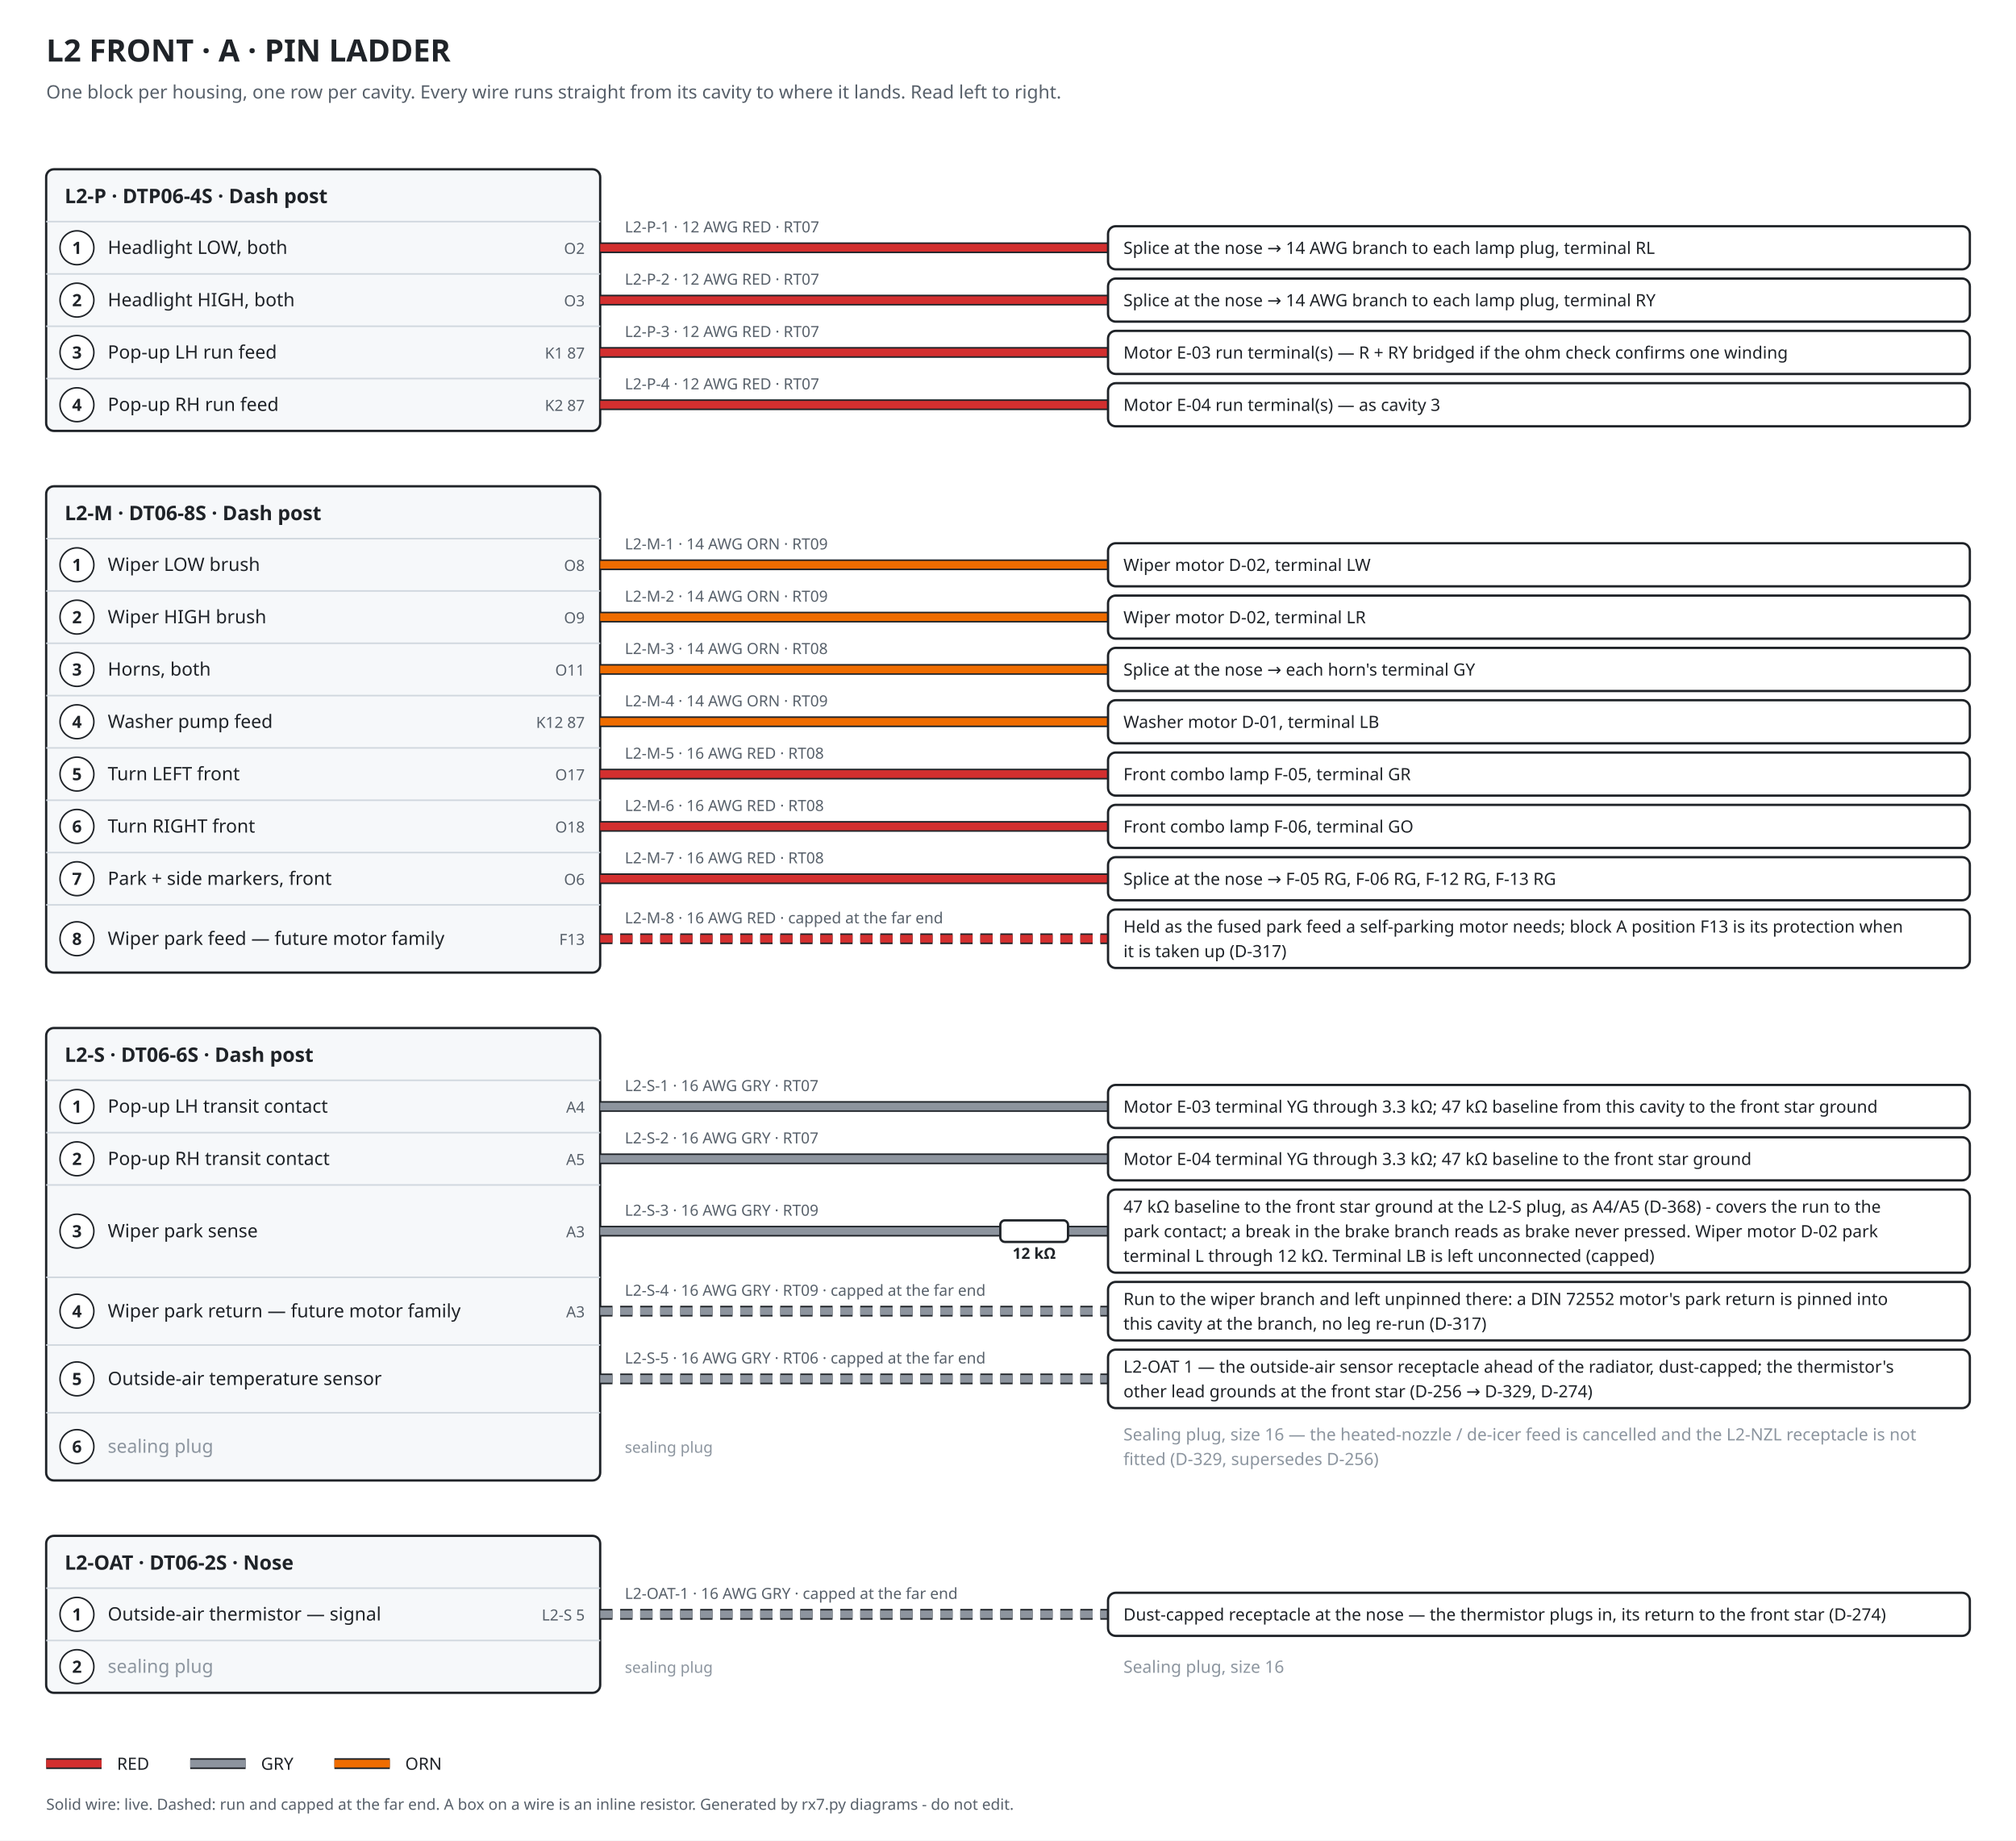
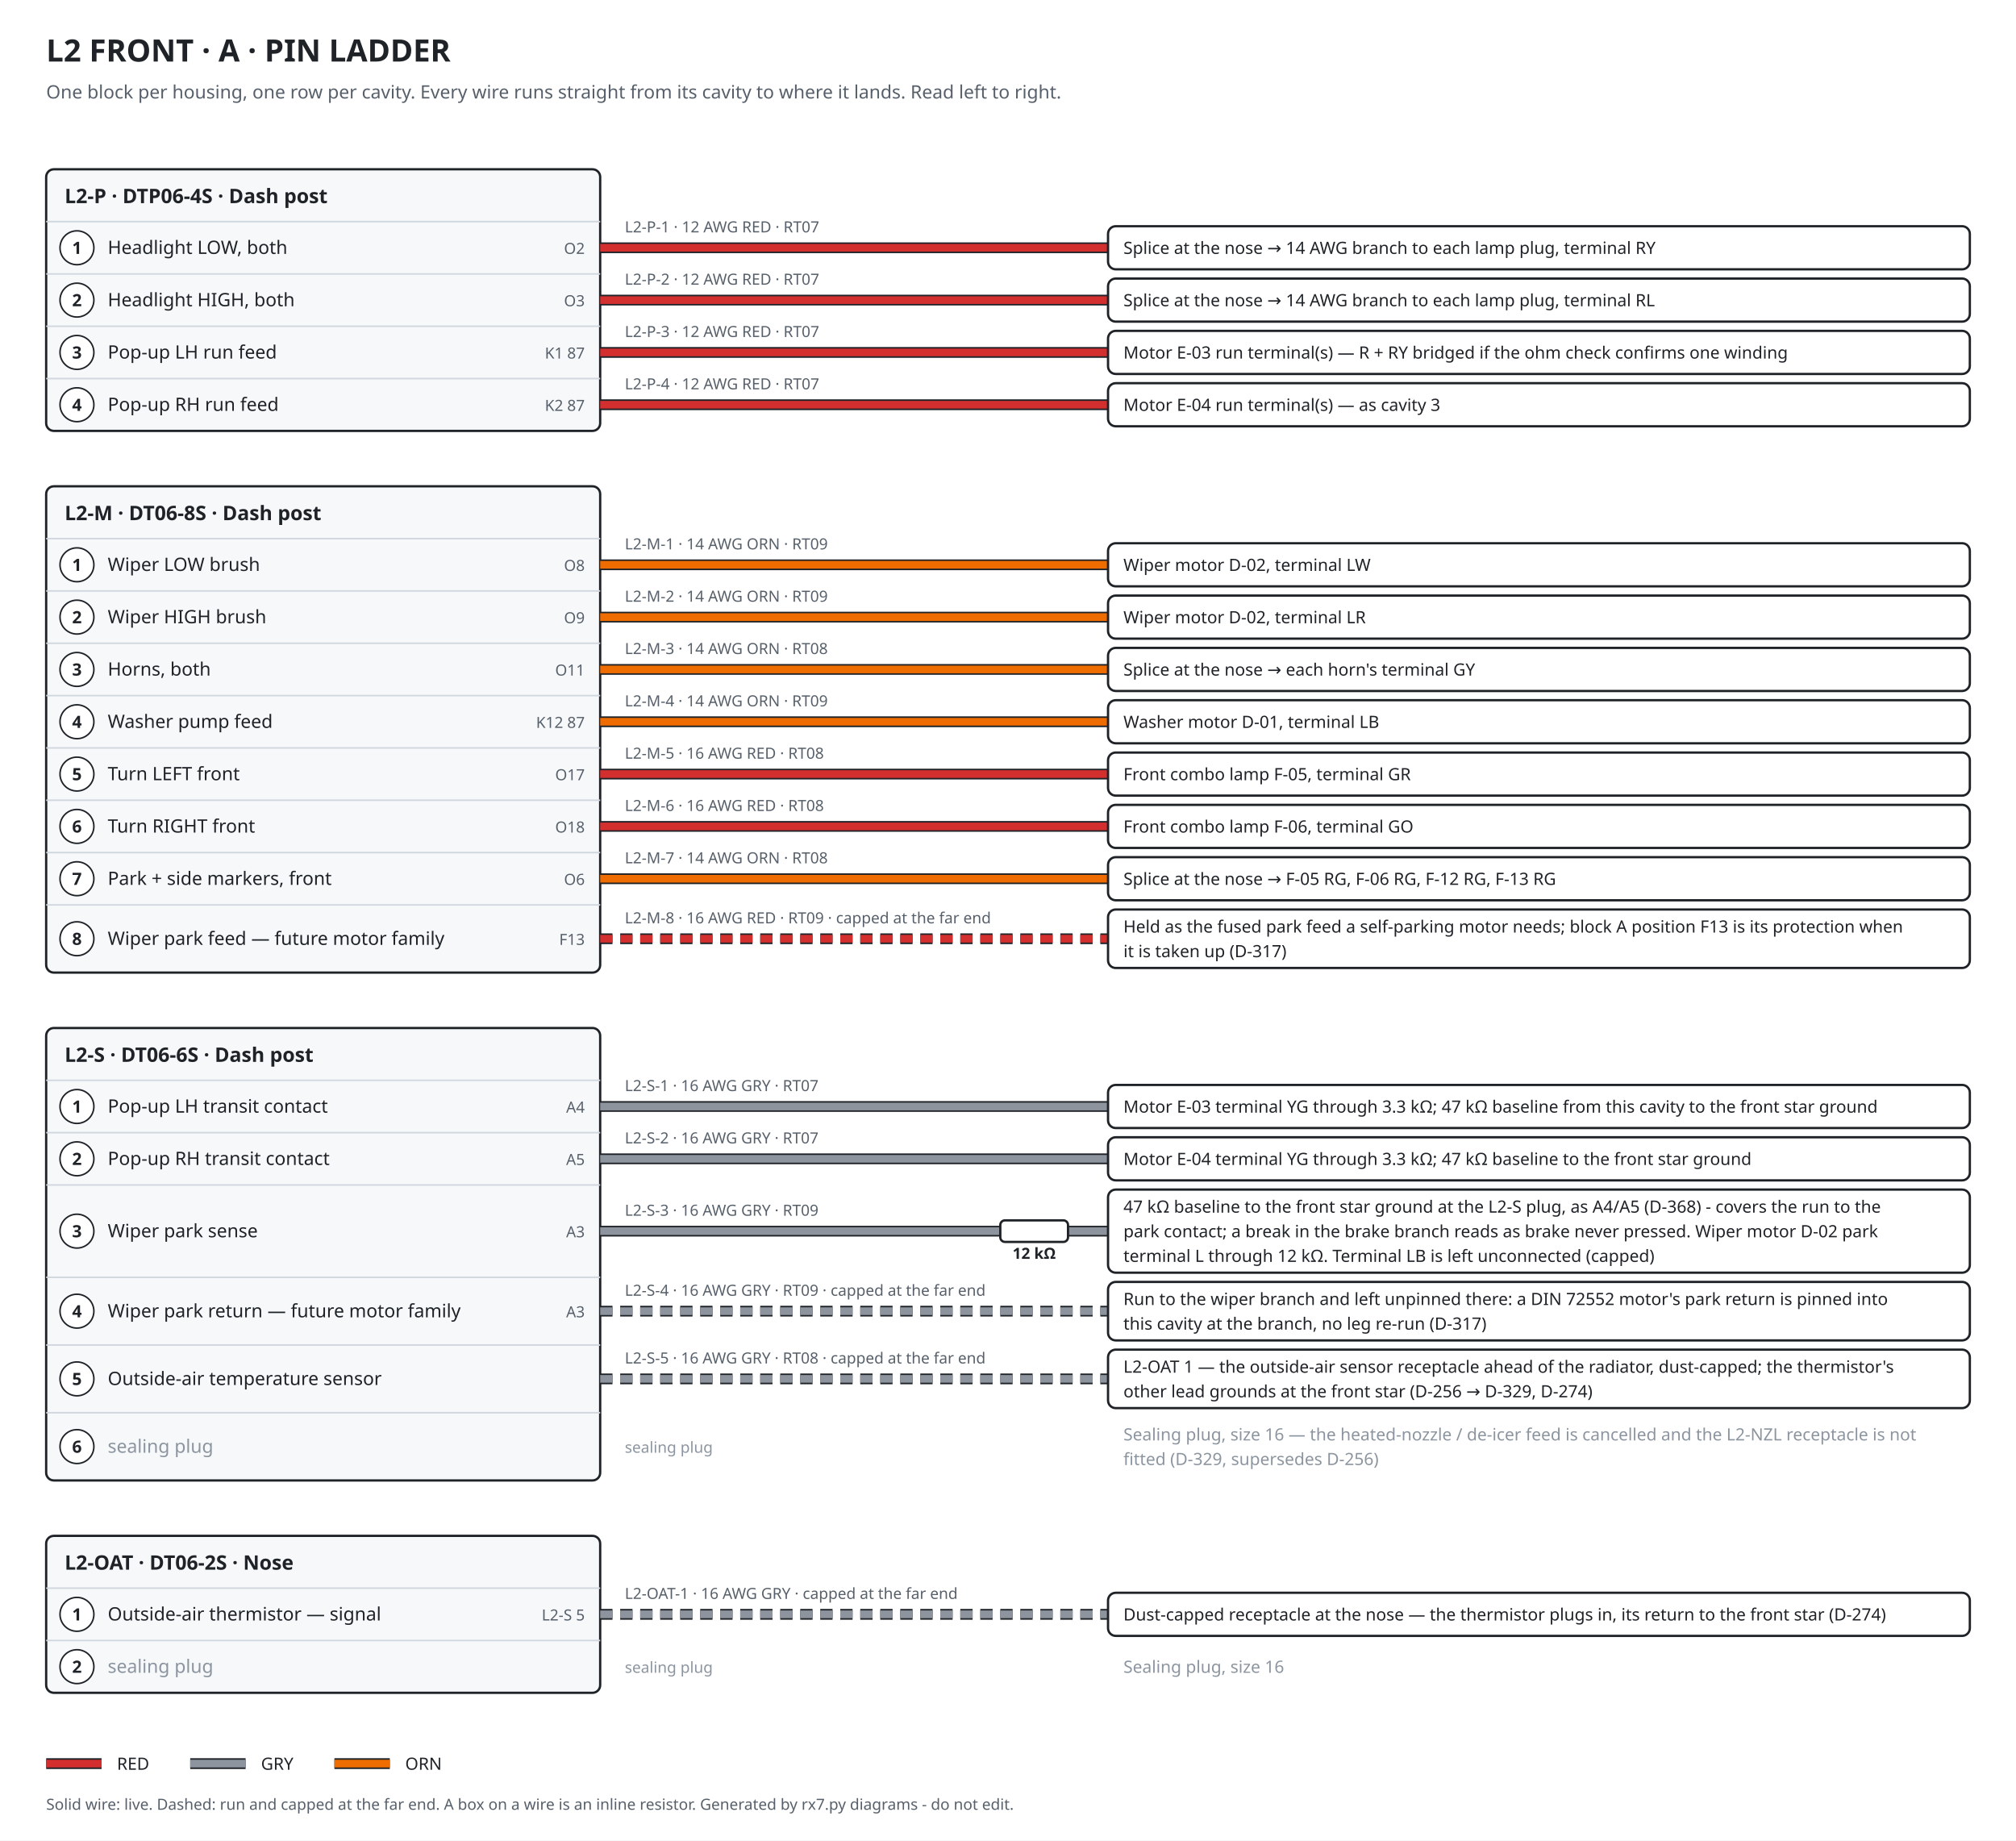
<svg xmlns="http://www.w3.org/2000/svg" width="1310" height="1196" viewBox="0 0 1310 1196" font-family="Noto Sans, sans-serif">
  <rect width="100%" height="100%" fill="#fff" />
  <text x="30.0" y="40.0" font-size="20" text-anchor="start" font-weight="700" fill="#1f2328">L2 FRONT · A · PIN LADDER</text>
  <text x="30.0" y="64.0" font-size="12" text-anchor="start" font-weight="400" fill="#57606a">One block per housing, one row per cavity. Every wire runs straight from its cavity to where it lands. Read left to right.</text>
  <rect x="30.0" y="110.0" width="360.0" height="170.0" rx="5" fill="#f6f8fa" stroke="#1f2328" stroke-width="1.5" />
  <text x="42.0" y="132.0" font-size="13" text-anchor="start" font-weight="700" fill="#1f2328">L2-P  ·  DTP06-4S  ·  Dash post</text>
  <line x1="30" y1="144.0" x2="390" y2="144.0" stroke="#d0d7de" />
  <circle cx="50" cy="161.0" r="11" fill="#fff" stroke="#1f2328" />
  <text x="50.0" y="165.0" font-size="11" text-anchor="middle" font-weight="700" fill="#1f2328">1</text>
  <text x="70.0" y="165.0" font-size="12" text-anchor="start" font-weight="400" fill="#1f2328">Headlight LOW, both</text>
  <text x="380.0" y="165.0" font-size="10" text-anchor="end" font-weight="400" fill="#57606a">O2</text>
  <path d="M390.0,161.0 L720.0,161.0" fill="none" stroke="#1f2328" stroke-width="7" stroke-linejoin="round" />
  <path d="M390.0,161.0 L720.0,161.0" fill="none" stroke="#d32f2f" stroke-width="5" stroke-linejoin="round" />
  <text x="406.0" y="151.0" font-size="10" text-anchor="start" font-weight="400" fill="#57606a">L2-P-1  ·  12 AWG RED  ·  RT07</text>
  <rect x="720.0" y="147.0" width="560.0" height="28.0" rx="5" fill="#fff" stroke="#1f2328" stroke-width="1.5" />
-   <text x="730.0" y="165.0" font-size="11" text-anchor="start" font-weight="400" fill="#1f2328">Splice at the nose → 14 AWG branch to each lamp plug, terminal RL</text>
+   <text x="730.0" y="165.0" font-size="11" text-anchor="start" font-weight="400" fill="#1f2328">Splice at the nose → 14 AWG branch to each lamp plug, terminal RY</text>
  <line x1="30" y1="178.0" x2="390" y2="178.0" stroke="#d0d7de" />
  <circle cx="50" cy="195.0" r="11" fill="#fff" stroke="#1f2328" />
  <text x="50.0" y="199.0" font-size="11" text-anchor="middle" font-weight="700" fill="#1f2328">2</text>
  <text x="70.0" y="199.0" font-size="12" text-anchor="start" font-weight="400" fill="#1f2328">Headlight HIGH, both</text>
  <text x="380.0" y="199.0" font-size="10" text-anchor="end" font-weight="400" fill="#57606a">O3</text>
  <path d="M390.0,195.0 L720.0,195.0" fill="none" stroke="#1f2328" stroke-width="7" stroke-linejoin="round" />
  <path d="M390.0,195.0 L720.0,195.0" fill="none" stroke="#d32f2f" stroke-width="5" stroke-linejoin="round" />
  <text x="406.0" y="185.0" font-size="10" text-anchor="start" font-weight="400" fill="#57606a">L2-P-2  ·  12 AWG RED  ·  RT07</text>
  <rect x="720.0" y="181.0" width="560.0" height="28.0" rx="5" fill="#fff" stroke="#1f2328" stroke-width="1.5" />
-   <text x="730.0" y="199.0" font-size="11" text-anchor="start" font-weight="400" fill="#1f2328">Splice at the nose → 14 AWG branch to each lamp plug, terminal RY</text>
+   <text x="730.0" y="199.0" font-size="11" text-anchor="start" font-weight="400" fill="#1f2328">Splice at the nose → 14 AWG branch to each lamp plug, terminal RL</text>
  <line x1="30" y1="212.0" x2="390" y2="212.0" stroke="#d0d7de" />
  <circle cx="50" cy="229.0" r="11" fill="#fff" stroke="#1f2328" />
  <text x="50.0" y="233.0" font-size="11" text-anchor="middle" font-weight="700" fill="#1f2328">3</text>
  <text x="70.0" y="233.0" font-size="12" text-anchor="start" font-weight="400" fill="#1f2328">Pop-up LH run feed</text>
  <text x="380.0" y="233.0" font-size="10" text-anchor="end" font-weight="400" fill="#57606a">K1 87</text>
  <path d="M390.0,229.0 L720.0,229.0" fill="none" stroke="#1f2328" stroke-width="7" stroke-linejoin="round" />
  <path d="M390.0,229.0 L720.0,229.0" fill="none" stroke="#d32f2f" stroke-width="5" stroke-linejoin="round" />
  <text x="406.0" y="219.0" font-size="10" text-anchor="start" font-weight="400" fill="#57606a">L2-P-3  ·  12 AWG RED  ·  RT07</text>
  <rect x="720.0" y="215.0" width="560.0" height="28.0" rx="5" fill="#fff" stroke="#1f2328" stroke-width="1.5" />
  <text x="730.0" y="233.0" font-size="11" text-anchor="start" font-weight="400" fill="#1f2328">Motor E-03 run terminal(s) — R + RY bridged if the ohm check confirms one winding</text>
  <line x1="30" y1="246.0" x2="390" y2="246.0" stroke="#d0d7de" />
  <circle cx="50" cy="263.0" r="11" fill="#fff" stroke="#1f2328" />
  <text x="50.0" y="267.0" font-size="11" text-anchor="middle" font-weight="700" fill="#1f2328">4</text>
  <text x="70.0" y="267.0" font-size="12" text-anchor="start" font-weight="400" fill="#1f2328">Pop-up RH run feed</text>
  <text x="380.0" y="267.0" font-size="10" text-anchor="end" font-weight="400" fill="#57606a">K2 87</text>
  <path d="M390.0,263.0 L720.0,263.0" fill="none" stroke="#1f2328" stroke-width="7" stroke-linejoin="round" />
  <path d="M390.0,263.0 L720.0,263.0" fill="none" stroke="#d32f2f" stroke-width="5" stroke-linejoin="round" />
  <text x="406.0" y="253.0" font-size="10" text-anchor="start" font-weight="400" fill="#57606a">L2-P-4  ·  12 AWG RED  ·  RT07</text>
  <rect x="720.0" y="249.0" width="560.0" height="28.0" rx="5" fill="#fff" stroke="#1f2328" stroke-width="1.5" />
  <text x="730.0" y="267.0" font-size="11" text-anchor="start" font-weight="400" fill="#1f2328">Motor E-04 run terminal(s) — as cavity 3</text>
  <rect x="30.0" y="316.0" width="360.0" height="316.0" rx="5" fill="#f6f8fa" stroke="#1f2328" stroke-width="1.5" />
  <text x="42.0" y="338.0" font-size="13" text-anchor="start" font-weight="700" fill="#1f2328">L2-M  ·  DT06-8S  ·  Dash post</text>
  <line x1="30" y1="350.0" x2="390" y2="350.0" stroke="#d0d7de" />
  <circle cx="50" cy="367.0" r="11" fill="#fff" stroke="#1f2328" />
  <text x="50.0" y="371.0" font-size="11" text-anchor="middle" font-weight="700" fill="#1f2328">1</text>
  <text x="70.0" y="371.0" font-size="12" text-anchor="start" font-weight="400" fill="#1f2328">Wiper LOW brush</text>
  <text x="380.0" y="371.0" font-size="10" text-anchor="end" font-weight="400" fill="#57606a">O8</text>
  <path d="M390.0,367.0 L720.0,367.0" fill="none" stroke="#1f2328" stroke-width="7" stroke-linejoin="round" />
  <path d="M390.0,367.0 L720.0,367.0" fill="none" stroke="#ef6c00" stroke-width="5" stroke-linejoin="round" />
  <text x="406.0" y="357.0" font-size="10" text-anchor="start" font-weight="400" fill="#57606a">L2-M-1  ·  14 AWG ORN  ·  RT09</text>
  <rect x="720.0" y="353.0" width="560.0" height="28.0" rx="5" fill="#fff" stroke="#1f2328" stroke-width="1.5" />
  <text x="730.0" y="371.0" font-size="11" text-anchor="start" font-weight="400" fill="#1f2328">Wiper motor D-02, terminal LW</text>
  <line x1="30" y1="384.0" x2="390" y2="384.0" stroke="#d0d7de" />
  <circle cx="50" cy="401.0" r="11" fill="#fff" stroke="#1f2328" />
  <text x="50.0" y="405.0" font-size="11" text-anchor="middle" font-weight="700" fill="#1f2328">2</text>
  <text x="70.0" y="405.0" font-size="12" text-anchor="start" font-weight="400" fill="#1f2328">Wiper HIGH brush</text>
  <text x="380.0" y="405.0" font-size="10" text-anchor="end" font-weight="400" fill="#57606a">O9</text>
  <path d="M390.0,401.0 L720.0,401.0" fill="none" stroke="#1f2328" stroke-width="7" stroke-linejoin="round" />
  <path d="M390.0,401.0 L720.0,401.0" fill="none" stroke="#ef6c00" stroke-width="5" stroke-linejoin="round" />
  <text x="406.0" y="391.0" font-size="10" text-anchor="start" font-weight="400" fill="#57606a">L2-M-2  ·  14 AWG ORN  ·  RT09</text>
  <rect x="720.0" y="387.0" width="560.0" height="28.0" rx="5" fill="#fff" stroke="#1f2328" stroke-width="1.5" />
  <text x="730.0" y="405.0" font-size="11" text-anchor="start" font-weight="400" fill="#1f2328">Wiper motor D-02, terminal LR</text>
  <line x1="30" y1="418.0" x2="390" y2="418.0" stroke="#d0d7de" />
  <circle cx="50" cy="435.0" r="11" fill="#fff" stroke="#1f2328" />
  <text x="50.0" y="439.0" font-size="11" text-anchor="middle" font-weight="700" fill="#1f2328">3</text>
  <text x="70.0" y="439.0" font-size="12" text-anchor="start" font-weight="400" fill="#1f2328">Horns, both</text>
  <text x="380.0" y="439.0" font-size="10" text-anchor="end" font-weight="400" fill="#57606a">O11</text>
  <path d="M390.0,435.0 L720.0,435.0" fill="none" stroke="#1f2328" stroke-width="7" stroke-linejoin="round" />
  <path d="M390.0,435.0 L720.0,435.0" fill="none" stroke="#ef6c00" stroke-width="5" stroke-linejoin="round" />
  <text x="406.0" y="425.0" font-size="10" text-anchor="start" font-weight="400" fill="#57606a">L2-M-3  ·  14 AWG ORN  ·  RT08</text>
  <rect x="720.0" y="421.0" width="560.0" height="28.0" rx="5" fill="#fff" stroke="#1f2328" stroke-width="1.5" />
  <text x="730.0" y="439.0" font-size="11" text-anchor="start" font-weight="400" fill="#1f2328">Splice at the nose → each horn's terminal GY</text>
  <line x1="30" y1="452.0" x2="390" y2="452.0" stroke="#d0d7de" />
  <circle cx="50" cy="469.0" r="11" fill="#fff" stroke="#1f2328" />
  <text x="50.0" y="473.0" font-size="11" text-anchor="middle" font-weight="700" fill="#1f2328">4</text>
  <text x="70.0" y="473.0" font-size="12" text-anchor="start" font-weight="400" fill="#1f2328">Washer pump feed</text>
  <text x="380.0" y="473.0" font-size="10" text-anchor="end" font-weight="400" fill="#57606a">K12 87</text>
  <path d="M390.0,469.0 L720.0,469.0" fill="none" stroke="#1f2328" stroke-width="7" stroke-linejoin="round" />
  <path d="M390.0,469.0 L720.0,469.0" fill="none" stroke="#ef6c00" stroke-width="5" stroke-linejoin="round" />
  <text x="406.0" y="459.0" font-size="10" text-anchor="start" font-weight="400" fill="#57606a">L2-M-4  ·  14 AWG ORN  ·  RT09</text>
  <rect x="720.0" y="455.0" width="560.0" height="28.0" rx="5" fill="#fff" stroke="#1f2328" stroke-width="1.5" />
  <text x="730.0" y="473.0" font-size="11" text-anchor="start" font-weight="400" fill="#1f2328">Washer motor D-01, terminal LB</text>
  <line x1="30" y1="486.0" x2="390" y2="486.0" stroke="#d0d7de" />
  <circle cx="50" cy="503.0" r="11" fill="#fff" stroke="#1f2328" />
  <text x="50.0" y="507.0" font-size="11" text-anchor="middle" font-weight="700" fill="#1f2328">5</text>
  <text x="70.0" y="507.0" font-size="12" text-anchor="start" font-weight="400" fill="#1f2328">Turn LEFT front</text>
  <text x="380.0" y="507.0" font-size="10" text-anchor="end" font-weight="400" fill="#57606a">O17</text>
  <path d="M390.0,503.0 L720.0,503.0" fill="none" stroke="#1f2328" stroke-width="7" stroke-linejoin="round" />
  <path d="M390.0,503.0 L720.0,503.0" fill="none" stroke="#d32f2f" stroke-width="5" stroke-linejoin="round" />
  <text x="406.0" y="493.0" font-size="10" text-anchor="start" font-weight="400" fill="#57606a">L2-M-5  ·  16 AWG RED  ·  RT08</text>
  <rect x="720.0" y="489.0" width="560.0" height="28.0" rx="5" fill="#fff" stroke="#1f2328" stroke-width="1.5" />
  <text x="730.0" y="507.0" font-size="11" text-anchor="start" font-weight="400" fill="#1f2328">Front combo lamp F-05, terminal GR</text>
  <line x1="30" y1="520.0" x2="390" y2="520.0" stroke="#d0d7de" />
  <circle cx="50" cy="537.0" r="11" fill="#fff" stroke="#1f2328" />
  <text x="50.0" y="541.0" font-size="11" text-anchor="middle" font-weight="700" fill="#1f2328">6</text>
  <text x="70.0" y="541.0" font-size="12" text-anchor="start" font-weight="400" fill="#1f2328">Turn RIGHT front</text>
  <text x="380.0" y="541.0" font-size="10" text-anchor="end" font-weight="400" fill="#57606a">O18</text>
  <path d="M390.0,537.0 L720.0,537.0" fill="none" stroke="#1f2328" stroke-width="7" stroke-linejoin="round" />
  <path d="M390.0,537.0 L720.0,537.0" fill="none" stroke="#d32f2f" stroke-width="5" stroke-linejoin="round" />
  <text x="406.0" y="527.0" font-size="10" text-anchor="start" font-weight="400" fill="#57606a">L2-M-6  ·  16 AWG RED  ·  RT08</text>
  <rect x="720.0" y="523.0" width="560.0" height="28.0" rx="5" fill="#fff" stroke="#1f2328" stroke-width="1.5" />
  <text x="730.0" y="541.0" font-size="11" text-anchor="start" font-weight="400" fill="#1f2328">Front combo lamp F-06, terminal GO</text>
  <line x1="30" y1="554.0" x2="390" y2="554.0" stroke="#d0d7de" />
  <circle cx="50" cy="571.0" r="11" fill="#fff" stroke="#1f2328" />
  <text x="50.0" y="575.0" font-size="11" text-anchor="middle" font-weight="700" fill="#1f2328">7</text>
  <text x="70.0" y="575.0" font-size="12" text-anchor="start" font-weight="400" fill="#1f2328">Park + side markers, front</text>
  <text x="380.0" y="575.0" font-size="10" text-anchor="end" font-weight="400" fill="#57606a">O6</text>
  <path d="M390.0,571.0 L720.0,571.0" fill="none" stroke="#1f2328" stroke-width="7" stroke-linejoin="round" />
-   <path d="M390.0,571.0 L720.0,571.0" fill="none" stroke="#d32f2f" stroke-width="5" stroke-linejoin="round" />
-   <text x="406.0" y="561.0" font-size="10" text-anchor="start" font-weight="400" fill="#57606a">L2-M-7  ·  16 AWG RED  ·  RT08</text>
+   <path d="M390.0,571.0 L720.0,571.0" fill="none" stroke="#ef6c00" stroke-width="5" stroke-linejoin="round" />
+   <text x="406.0" y="561.0" font-size="10" text-anchor="start" font-weight="400" fill="#57606a">L2-M-7  ·  14 AWG ORN  ·  RT08</text>
  <rect x="720.0" y="557.0" width="560.0" height="28.0" rx="5" fill="#fff" stroke="#1f2328" stroke-width="1.5" />
  <text x="730.0" y="575.0" font-size="11" text-anchor="start" font-weight="400" fill="#1f2328">Splice at the nose → F-05 RG, F-06 RG, F-12 RG, F-13 RG</text>
  <line x1="30" y1="588.0" x2="390" y2="588.0" stroke="#d0d7de" />
  <circle cx="50" cy="610.0" r="11" fill="#fff" stroke="#1f2328" />
  <text x="50.0" y="614.0" font-size="11" text-anchor="middle" font-weight="700" fill="#1f2328">8</text>
  <text x="70.0" y="614.0" font-size="12" text-anchor="start" font-weight="400" fill="#1f2328">Wiper park feed — future motor family</text>
  <text x="380.0" y="614.0" font-size="10" text-anchor="end" font-weight="400" fill="#57606a">F13</text>
  <path d="M390.0,610.0 L720.0,610.0" fill="none" stroke="#1f2328" stroke-width="7" stroke-linejoin="round" stroke-dasharray="8 5" />
  <path d="M390.0,610.0 L720.0,610.0" fill="none" stroke="#d32f2f" stroke-width="5" stroke-linejoin="round" stroke-dasharray="8 5" />
-   <text x="406.0" y="600.0" font-size="10" text-anchor="start" font-weight="400" fill="#57606a">L2-M-8  ·  16 AWG RED  ·  capped at the far end</text>
+   <text x="406.0" y="600.0" font-size="10" text-anchor="start" font-weight="400" fill="#57606a">L2-M-8  ·  16 AWG RED  ·  RT09  ·  capped at the far end</text>
  <rect x="720.0" y="591.0" width="560.0" height="38.0" rx="5" fill="#fff" stroke="#1f2328" stroke-width="1.5" />
  <text x="730.0" y="606.0" font-size="11" text-anchor="start" font-weight="400" fill="#1f2328">Held as the fused park feed a self-parking motor needs; block A position F13 is its protection when</text>
  <text x="730.0" y="622.0" font-size="11" text-anchor="start" font-weight="400" fill="#1f2328">it is taken up (D-317)</text>
  <rect x="30.0" y="668.0" width="360.0" height="294.0" rx="5" fill="#f6f8fa" stroke="#1f2328" stroke-width="1.5" />
  <text x="42.0" y="690.0" font-size="13" text-anchor="start" font-weight="700" fill="#1f2328">L2-S  ·  DT06-6S  ·  Dash post</text>
  <line x1="30" y1="702.0" x2="390" y2="702.0" stroke="#d0d7de" />
  <circle cx="50" cy="719.0" r="11" fill="#fff" stroke="#1f2328" />
  <text x="50.0" y="723.0" font-size="11" text-anchor="middle" font-weight="700" fill="#1f2328">1</text>
  <text x="70.0" y="723.0" font-size="12" text-anchor="start" font-weight="400" fill="#1f2328">Pop-up LH transit contact</text>
  <text x="380.0" y="723.0" font-size="10" text-anchor="end" font-weight="400" fill="#57606a">A4</text>
  <path d="M390.0,719.0 L720.0,719.0" fill="none" stroke="#1f2328" stroke-width="7" stroke-linejoin="round" />
  <path d="M390.0,719.0 L720.0,719.0" fill="none" stroke="#8d949e" stroke-width="5" stroke-linejoin="round" />
  <text x="406.0" y="709.0" font-size="10" text-anchor="start" font-weight="400" fill="#57606a">L2-S-1  ·  16 AWG GRY  ·  RT07</text>
  <rect x="720.0" y="705.0" width="560.0" height="28.0" rx="5" fill="#fff" stroke="#1f2328" stroke-width="1.5" />
  <text x="730.0" y="723.0" font-size="11" text-anchor="start" font-weight="400" fill="#1f2328">Motor E-03 terminal YG through 3.3 kΩ; 47 kΩ baseline from this cavity to the front star ground</text>
  <line x1="30" y1="736.0" x2="390" y2="736.0" stroke="#d0d7de" />
  <circle cx="50" cy="753.0" r="11" fill="#fff" stroke="#1f2328" />
  <text x="50.0" y="757.0" font-size="11" text-anchor="middle" font-weight="700" fill="#1f2328">2</text>
  <text x="70.0" y="757.0" font-size="12" text-anchor="start" font-weight="400" fill="#1f2328">Pop-up RH transit contact</text>
  <text x="380.0" y="757.0" font-size="10" text-anchor="end" font-weight="400" fill="#57606a">A5</text>
  <path d="M390.0,753.0 L720.0,753.0" fill="none" stroke="#1f2328" stroke-width="7" stroke-linejoin="round" />
  <path d="M390.0,753.0 L720.0,753.0" fill="none" stroke="#8d949e" stroke-width="5" stroke-linejoin="round" />
  <text x="406.0" y="743.0" font-size="10" text-anchor="start" font-weight="400" fill="#57606a">L2-S-2  ·  16 AWG GRY  ·  RT07</text>
  <rect x="720.0" y="739.0" width="560.0" height="28.0" rx="5" fill="#fff" stroke="#1f2328" stroke-width="1.5" />
  <text x="730.0" y="757.0" font-size="11" text-anchor="start" font-weight="400" fill="#1f2328">Motor E-04 terminal YG through 3.3 kΩ; 47 kΩ baseline to the front star ground</text>
  <line x1="30" y1="770.0" x2="390" y2="770.0" stroke="#d0d7de" />
  <circle cx="50" cy="800.0" r="11" fill="#fff" stroke="#1f2328" />
  <text x="50.0" y="804.0" font-size="11" text-anchor="middle" font-weight="700" fill="#1f2328">3</text>
  <text x="70.0" y="804.0" font-size="12" text-anchor="start" font-weight="400" fill="#1f2328">Wiper park sense</text>
  <text x="380.0" y="804.0" font-size="10" text-anchor="end" font-weight="400" fill="#57606a">A3</text>
  <path d="M390.0,800.0 L720.0,800.0" fill="none" stroke="#1f2328" stroke-width="7" stroke-linejoin="round" />
  <path d="M390.0,800.0 L720.0,800.0" fill="none" stroke="#8d949e" stroke-width="5" stroke-linejoin="round" />
  <text x="406.0" y="790.0" font-size="10" text-anchor="start" font-weight="400" fill="#57606a">L2-S-3  ·  16 AWG GRY  ·  RT09</text>
  <rect x="650.0" y="793.0" width="44.0" height="14.0" rx="3" fill="#fff" stroke="#1f2328" stroke-width="1.5" />
  <text x="672.0" y="818.0" font-size="10" text-anchor="middle" font-weight="700" fill="#1f2328">12 kΩ</text>
  <rect x="720.0" y="773.0" width="560.0" height="54.0" rx="5" fill="#fff" stroke="#1f2328" stroke-width="1.5" />
  <text x="730.0" y="788.0" font-size="11" text-anchor="start" font-weight="400" fill="#1f2328">47 kΩ baseline to the front star ground at the L2-S plug, as A4/A5 (D-368) - covers the run to the</text>
  <text x="730.0" y="804.0" font-size="11" text-anchor="start" font-weight="400" fill="#1f2328">park contact; a break in the brake branch reads as brake never pressed. Wiper motor D-02 park</text>
  <text x="730.0" y="820.0" font-size="11" text-anchor="start" font-weight="400" fill="#1f2328">terminal L through 12 kΩ. Terminal LB is left unconnected (capped)</text>
  <line x1="30" y1="830.0" x2="390" y2="830.0" stroke="#d0d7de" />
  <circle cx="50" cy="852.0" r="11" fill="#fff" stroke="#1f2328" />
  <text x="50.0" y="856.0" font-size="11" text-anchor="middle" font-weight="700" fill="#1f2328">4</text>
  <text x="70.0" y="856.0" font-size="12" text-anchor="start" font-weight="400" fill="#1f2328">Wiper park return — future motor family</text>
  <text x="380.0" y="856.0" font-size="10" text-anchor="end" font-weight="400" fill="#57606a">A3</text>
  <path d="M390.0,852.0 L720.0,852.0" fill="none" stroke="#1f2328" stroke-width="7" stroke-linejoin="round" stroke-dasharray="8 5" />
  <path d="M390.0,852.0 L720.0,852.0" fill="none" stroke="#8d949e" stroke-width="5" stroke-linejoin="round" stroke-dasharray="8 5" />
  <text x="406.0" y="842.0" font-size="10" text-anchor="start" font-weight="400" fill="#57606a">L2-S-4  ·  16 AWG GRY  ·  RT09  ·  capped at the far end</text>
  <rect x="720.0" y="833.0" width="560.0" height="38.0" rx="5" fill="#fff" stroke="#1f2328" stroke-width="1.5" />
  <text x="730.0" y="848.0" font-size="11" text-anchor="start" font-weight="400" fill="#1f2328">Run to the wiper branch and left unpinned there: a DIN 72552 motor's park return is pinned into</text>
  <text x="730.0" y="864.0" font-size="11" text-anchor="start" font-weight="400" fill="#1f2328">this cavity at the branch, no leg re-run (D-317)</text>
  <line x1="30" y1="874.0" x2="390" y2="874.0" stroke="#d0d7de" />
  <circle cx="50" cy="896.0" r="11" fill="#fff" stroke="#1f2328" />
  <text x="50.0" y="900.0" font-size="11" text-anchor="middle" font-weight="700" fill="#1f2328">5</text>
  <text x="70.0" y="900.0" font-size="12" text-anchor="start" font-weight="400" fill="#1f2328">Outside-air temperature sensor</text>
  <path d="M390.0,896.0 L720.0,896.0" fill="none" stroke="#1f2328" stroke-width="7" stroke-linejoin="round" stroke-dasharray="8 5" />
  <path d="M390.0,896.0 L720.0,896.0" fill="none" stroke="#8d949e" stroke-width="5" stroke-linejoin="round" stroke-dasharray="8 5" />
-   <text x="406.0" y="886.0" font-size="10" text-anchor="start" font-weight="400" fill="#57606a">L2-S-5  ·  16 AWG GRY  ·  RT06  ·  capped at the far end</text>
+   <text x="406.0" y="886.0" font-size="10" text-anchor="start" font-weight="400" fill="#57606a">L2-S-5  ·  16 AWG GRY  ·  RT08  ·  capped at the far end</text>
  <rect x="720.0" y="877.0" width="560.0" height="38.0" rx="5" fill="#fff" stroke="#1f2328" stroke-width="1.5" />
  <text x="730.0" y="892.0" font-size="11" text-anchor="start" font-weight="400" fill="#1f2328">L2-OAT 1 — the outside-air sensor receptacle ahead of the radiator, dust-capped; the thermistor's</text>
  <text x="730.0" y="908.0" font-size="11" text-anchor="start" font-weight="400" fill="#1f2328">other lead grounds at the front star (D-256 → D-329, D-274)</text>
  <line x1="30" y1="918.0" x2="390" y2="918.0" stroke="#d0d7de" />
  <circle cx="50" cy="940.0" r="11" fill="#fff" stroke="#1f2328" />
  <text x="50.0" y="944.0" font-size="11" text-anchor="middle" font-weight="700" fill="#1f2328">6</text>
  <text x="70.0" y="944.0" font-size="12" text-anchor="start" font-weight="400" fill="#8c959f">sealing plug</text>
  <text x="406.0" y="944.0" font-size="10" text-anchor="start" font-weight="400" fill="#8c959f">sealing plug</text>
  <text x="730.0" y="936.0" font-size="11" text-anchor="start" font-weight="400" fill="#8c959f">Sealing plug, size 16 — the heated-nozzle / de-icer feed is cancelled and the L2-NZL receptacle is not</text>
  <text x="730.0" y="952.0" font-size="11" text-anchor="start" font-weight="400" fill="#8c959f">fitted (D-329, supersedes D-256)</text>
  <rect x="30.0" y="998.0" width="360.0" height="102.0" rx="5" fill="#f6f8fa" stroke="#1f2328" stroke-width="1.5" />
  <text x="42.0" y="1020.0" font-size="13" text-anchor="start" font-weight="700" fill="#1f2328">L2-OAT  ·  DT06-2S  ·  Nose</text>
  <line x1="30" y1="1032.0" x2="390" y2="1032.0" stroke="#d0d7de" />
  <circle cx="50" cy="1049.0" r="11" fill="#fff" stroke="#1f2328" />
  <text x="50.0" y="1053.0" font-size="11" text-anchor="middle" font-weight="700" fill="#1f2328">1</text>
  <text x="70.0" y="1053.0" font-size="12" text-anchor="start" font-weight="400" fill="#1f2328">Outside-air thermistor — signal</text>
  <text x="380.0" y="1053.0" font-size="10" text-anchor="end" font-weight="400" fill="#57606a">L2-S 5</text>
  <path d="M390.0,1049.0 L720.0,1049.0" fill="none" stroke="#1f2328" stroke-width="7" stroke-linejoin="round" stroke-dasharray="8 5" />
  <path d="M390.0,1049.0 L720.0,1049.0" fill="none" stroke="#8d949e" stroke-width="5" stroke-linejoin="round" stroke-dasharray="8 5" />
  <text x="406.0" y="1039.0" font-size="10" text-anchor="start" font-weight="400" fill="#57606a">L2-OAT-1  ·  16 AWG GRY  ·  capped at the far end</text>
  <rect x="720.0" y="1035.0" width="560.0" height="28.0" rx="5" fill="#fff" stroke="#1f2328" stroke-width="1.5" />
  <text x="730.0" y="1053.0" font-size="11" text-anchor="start" font-weight="400" fill="#1f2328">Dust-capped receptacle at the nose — the thermistor plugs in, its return to the front star (D-274)</text>
  <line x1="30" y1="1066.0" x2="390" y2="1066.0" stroke="#d0d7de" />
  <circle cx="50" cy="1083.0" r="11" fill="#fff" stroke="#1f2328" />
  <text x="50.0" y="1087.0" font-size="11" text-anchor="middle" font-weight="700" fill="#1f2328">2</text>
  <text x="70.0" y="1087.0" font-size="12" text-anchor="start" font-weight="400" fill="#8c959f">sealing plug</text>
  <text x="406.0" y="1087.0" font-size="10" text-anchor="start" font-weight="400" fill="#8c959f">sealing plug</text>
  <text x="730.0" y="1087.0" font-size="11" text-anchor="start" font-weight="400" fill="#8c959f">Sealing plug, size 16</text>
  <path d="M30.0,1146.0 L66.0,1146.0" fill="none" stroke="#1f2328" stroke-width="7" stroke-linejoin="round" />
  <path d="M30.0,1146.0 L66.0,1146.0" fill="none" stroke="#d32f2f" stroke-width="5" stroke-linejoin="round" />
  <text x="76.0" y="1150.0" font-size="11" text-anchor="start" font-weight="400" fill="#1f2328">RED</text>
  <path d="M123.6,1146.0 L159.6,1146.0" fill="none" stroke="#1f2328" stroke-width="7" stroke-linejoin="round" />
  <path d="M123.6,1146.0 L159.6,1146.0" fill="none" stroke="#8d949e" stroke-width="5" stroke-linejoin="round" />
  <text x="169.6" y="1150.0" font-size="11" text-anchor="start" font-weight="400" fill="#1f2328">GRY</text>
  <path d="M217.3,1146.0 L253.3,1146.0" fill="none" stroke="#1f2328" stroke-width="7" stroke-linejoin="round" />
  <path d="M217.3,1146.0 L253.3,1146.0" fill="none" stroke="#ef6c00" stroke-width="5" stroke-linejoin="round" />
  <text x="263.3" y="1150.0" font-size="11" text-anchor="start" font-weight="400" fill="#1f2328">ORN</text>
  <text x="30.0" y="1176.0" font-size="10" text-anchor="start" font-weight="400" fill="#57606a">Solid wire: live. Dashed: run and capped at the far end. A box on a wire is an inline resistor. Generated by rx7.py diagrams - do not edit.</text>
</svg>
